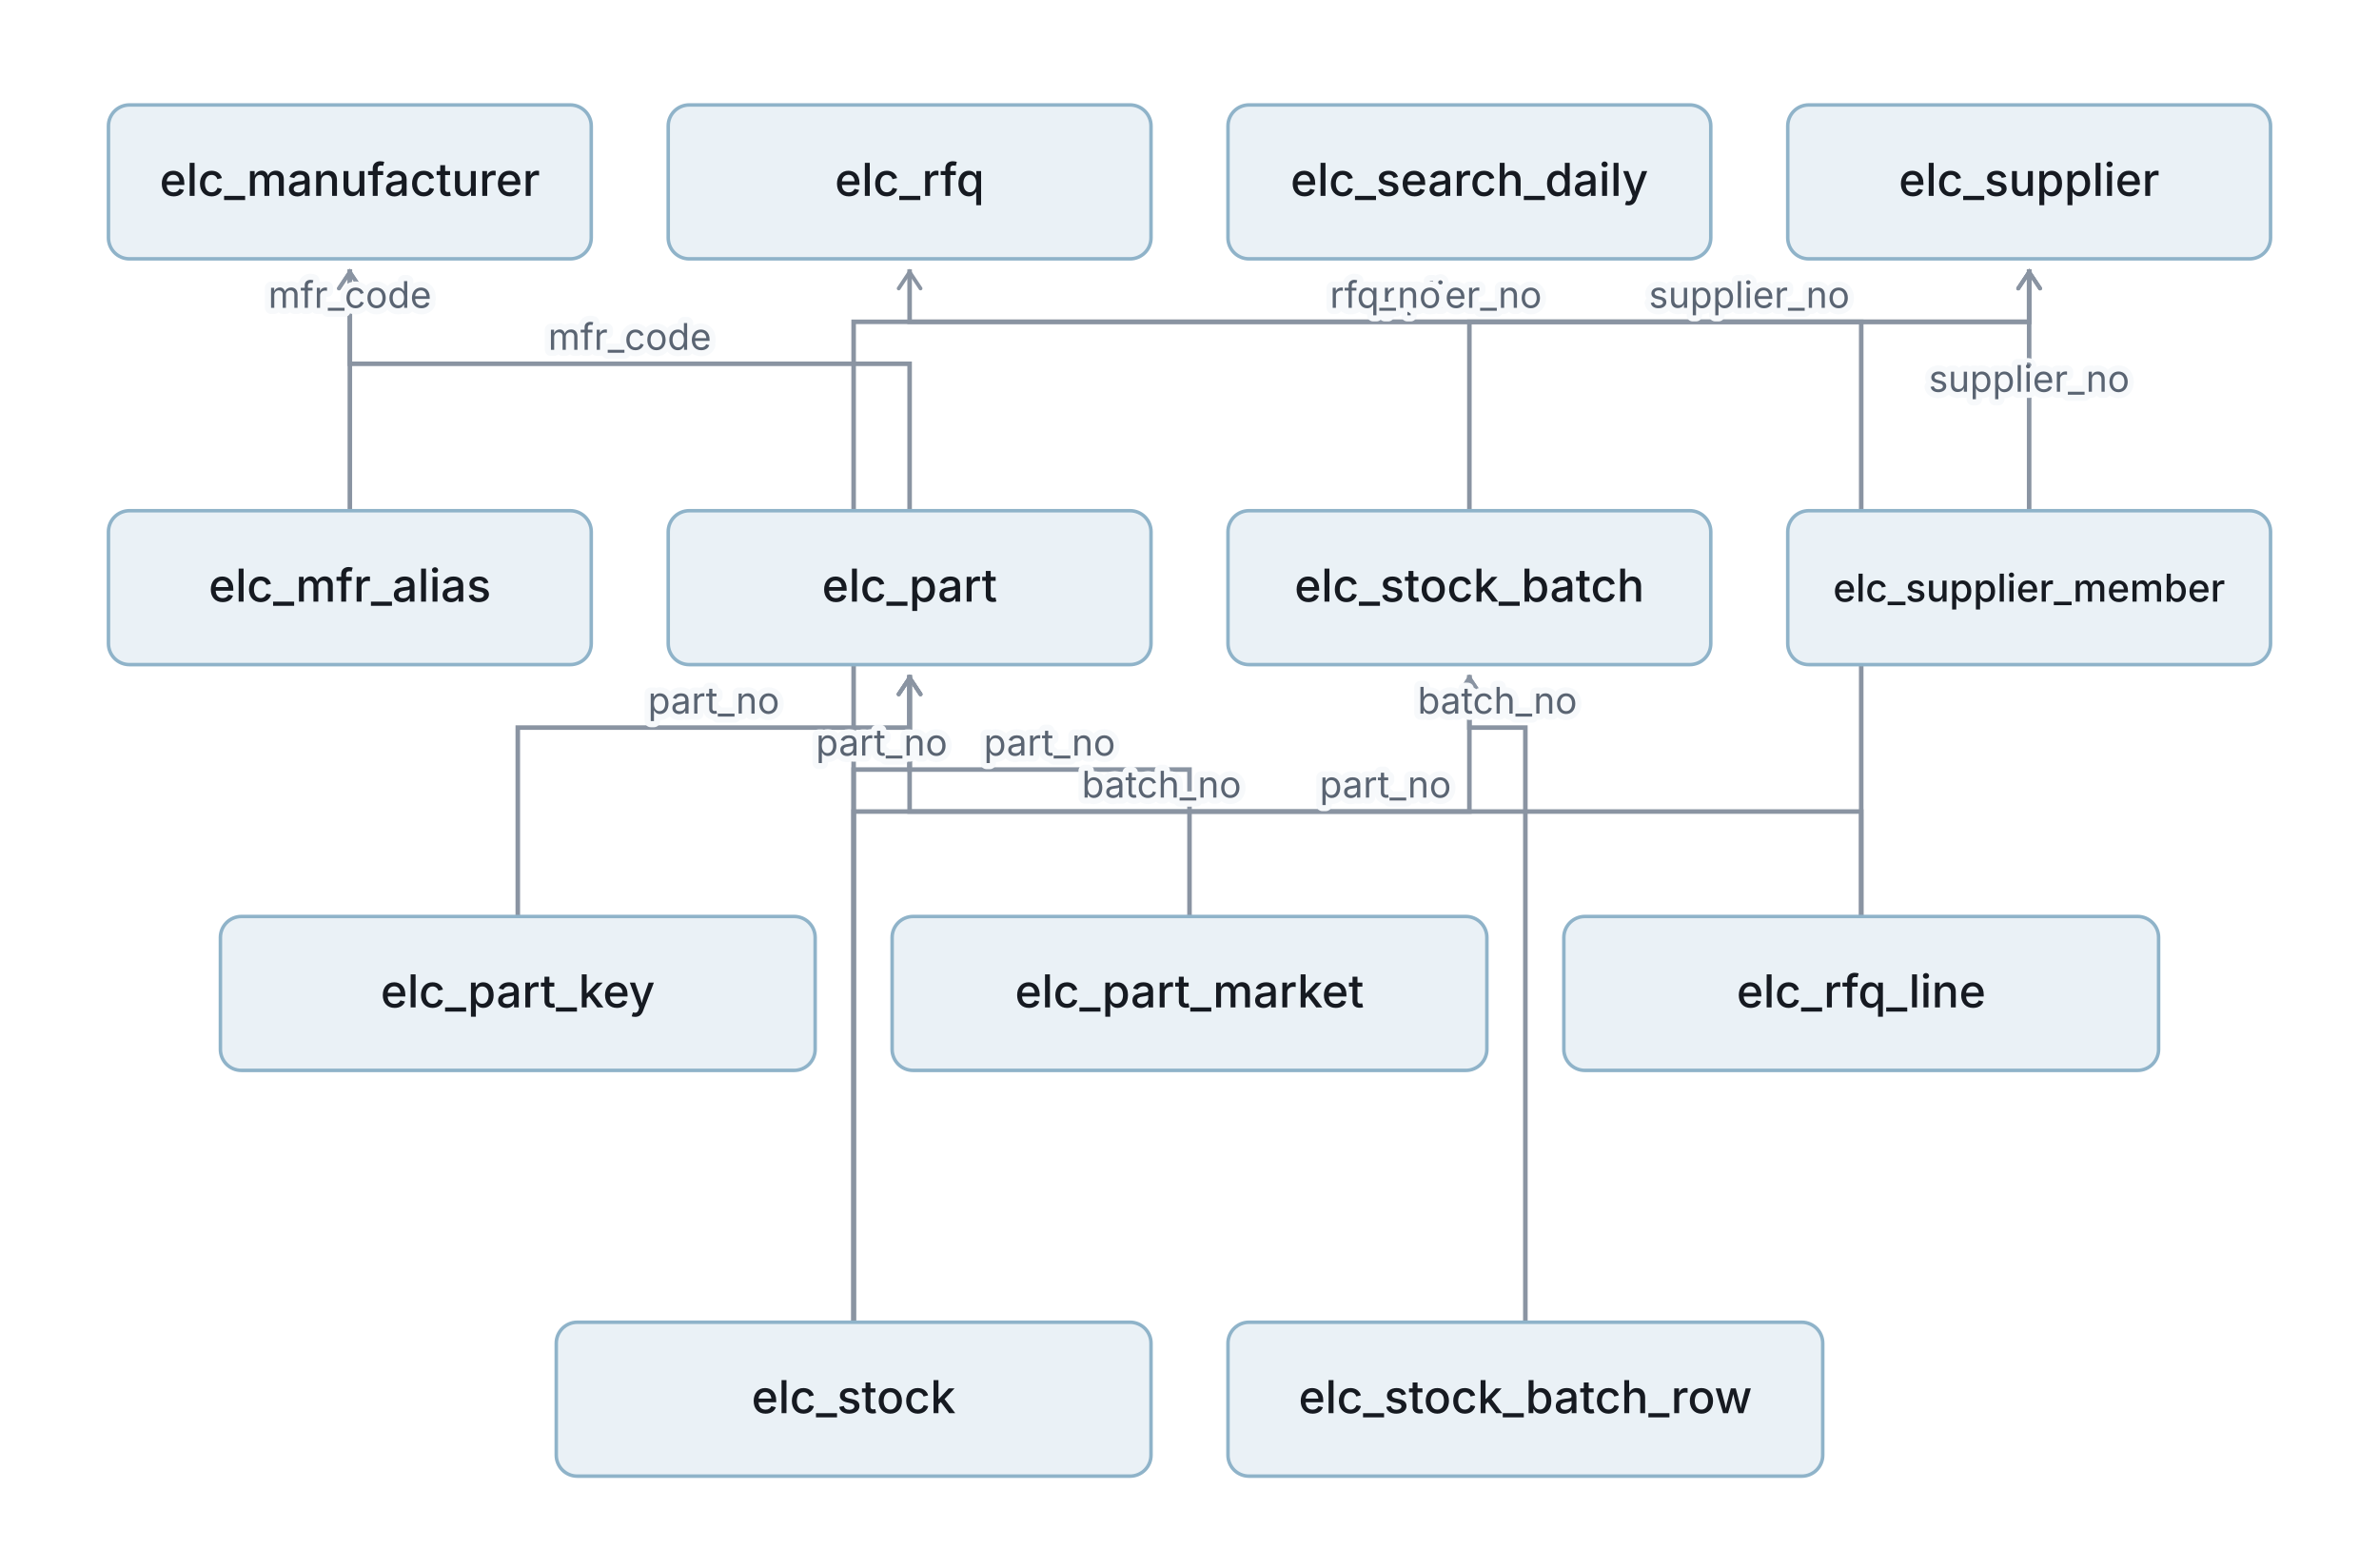
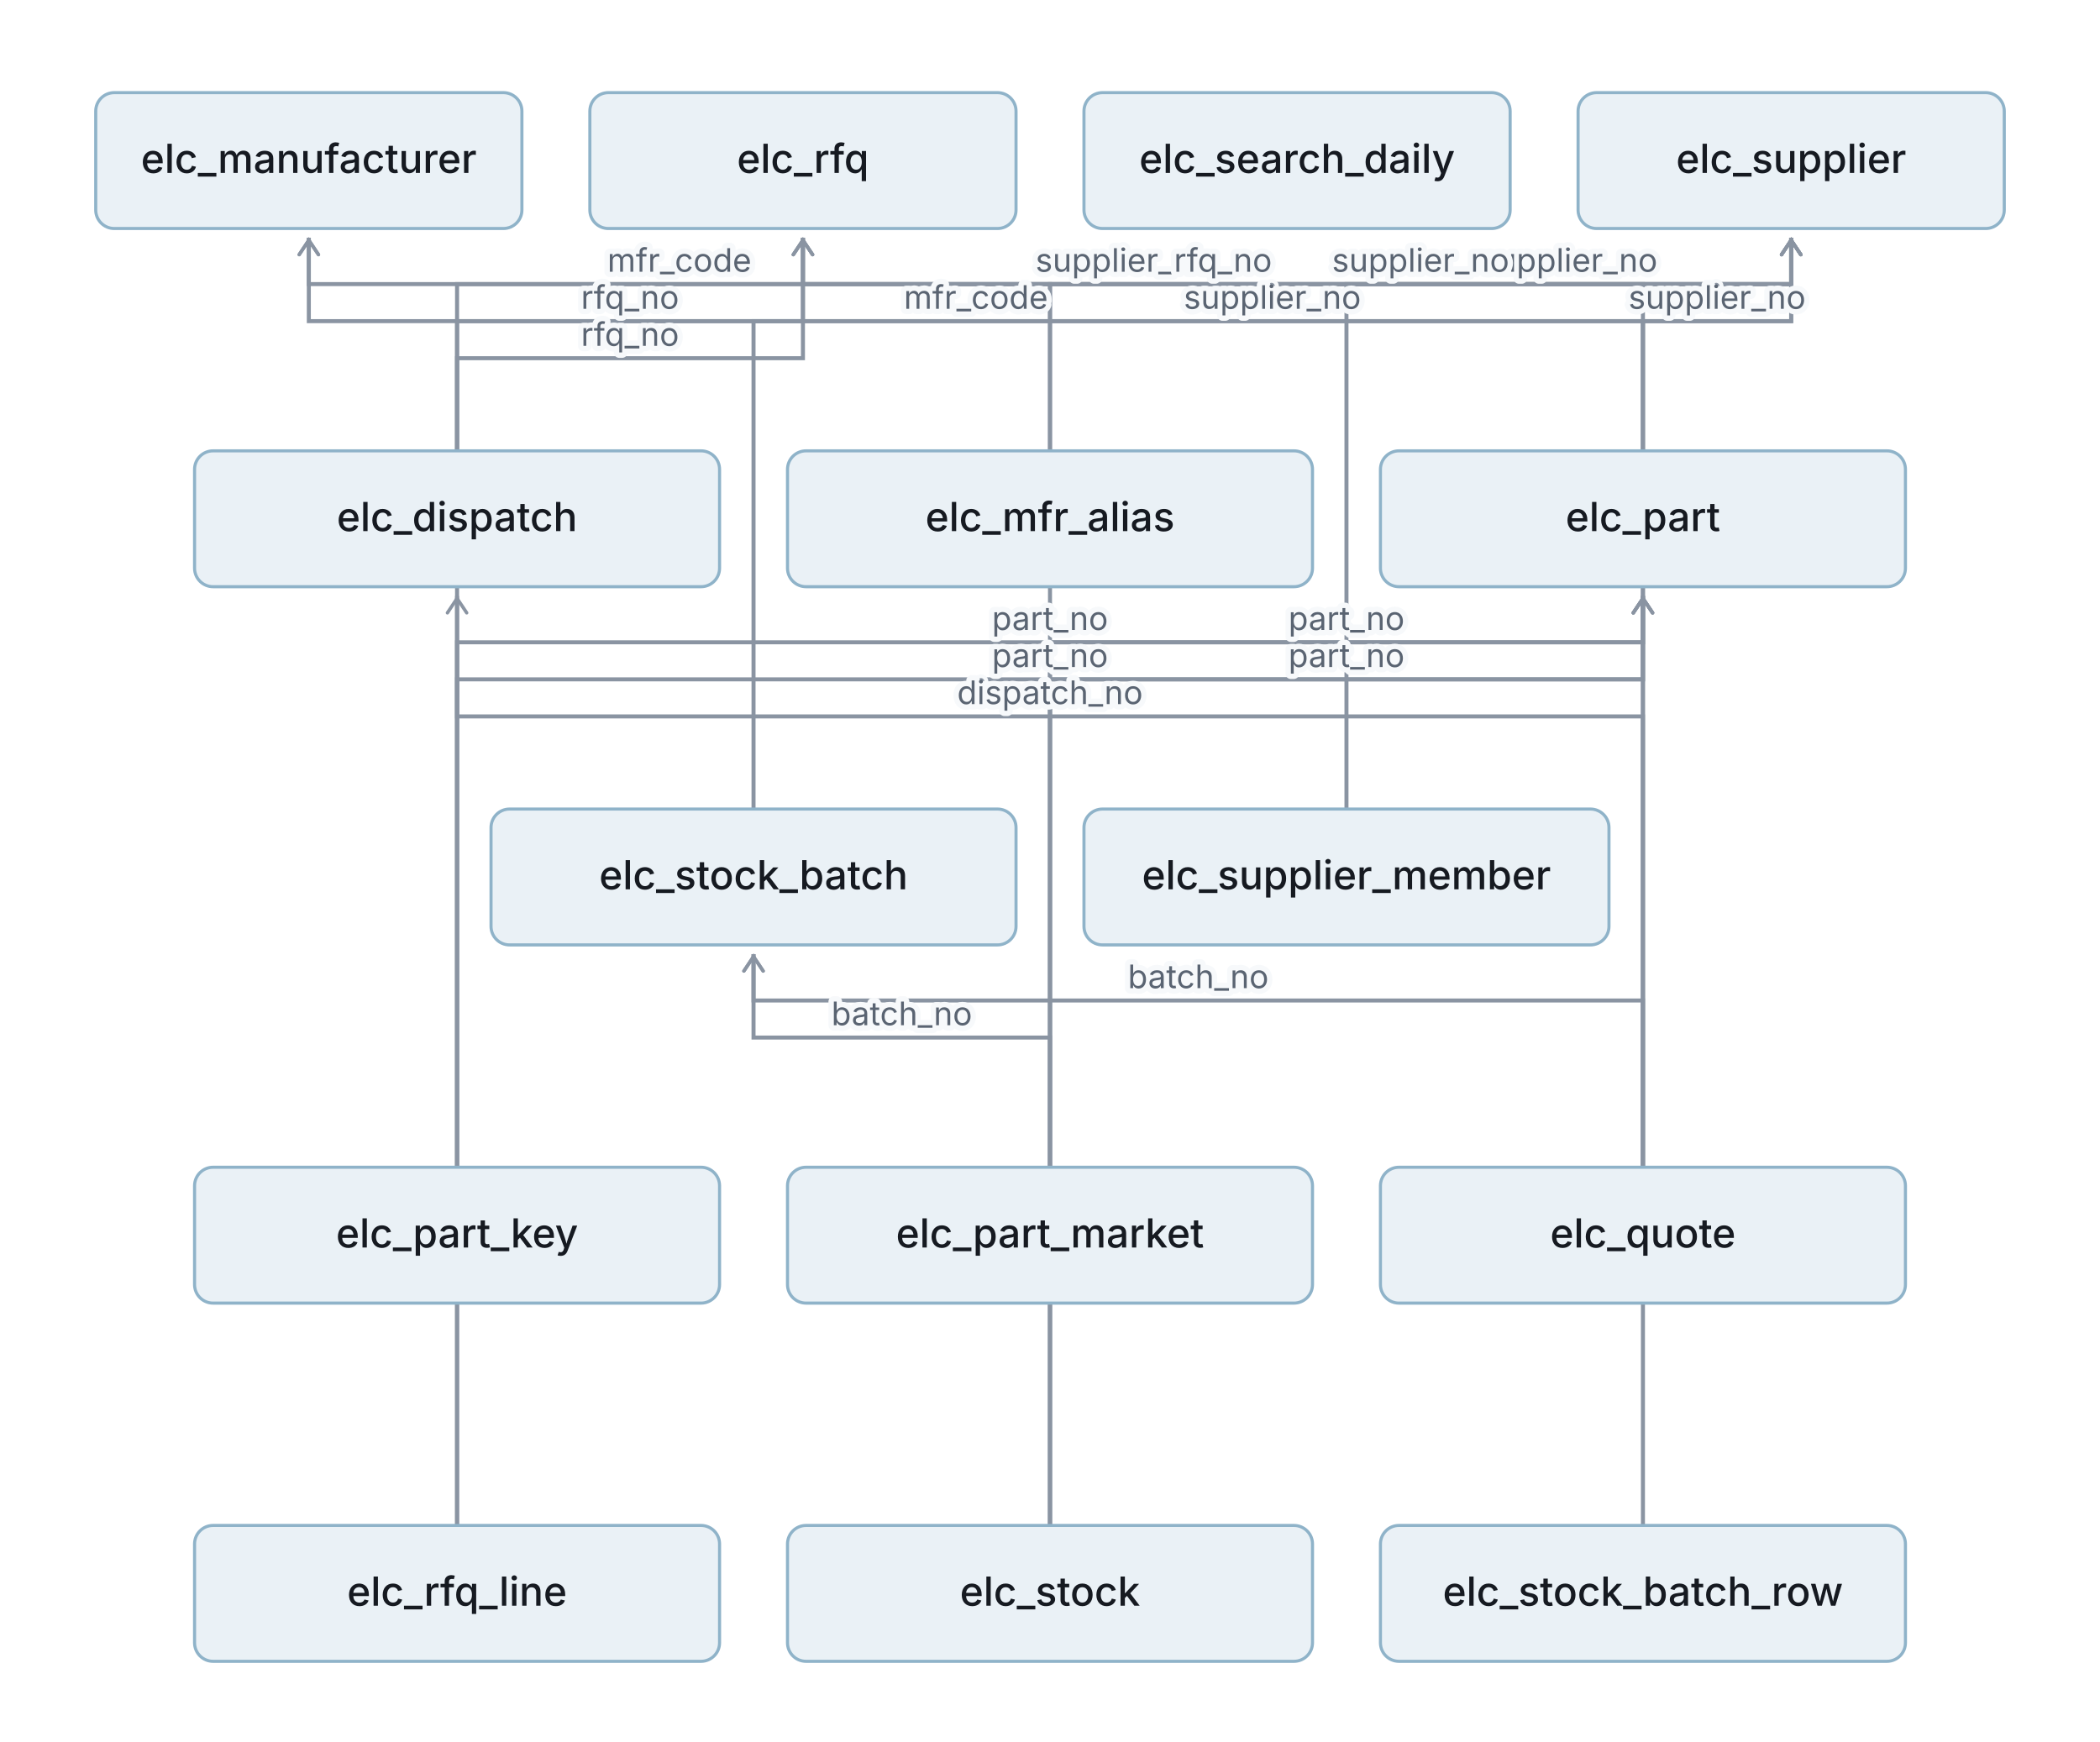
- <svg xmlns="http://www.w3.org/2000/svg" width="680" height="448" viewBox="0 0 680 448" role="img" font-family="system-ui,-apple-system,'PingFang SC',sans-serif">
+ <svg xmlns="http://www.w3.org/2000/svg" width="680" height="564" viewBox="0 0 680 564" role="img" font-family="system-ui,-apple-system,'PingFang SC',sans-serif">
  <defs>
    <marker id="a" viewBox="0 0 10 10" refX="9" refY="5" markerWidth="6" markerHeight="6" orient="auto-start-reverse">
      <path d="M2 1L8 5L2 9" fill="none" stroke="#8A94A2" stroke-width="1.4" stroke-linecap="round" />
    </marker>
    <style>.n{font-weight:500;fill:#161A21}.s{font-size:11px;fill:#5A6472}
.l{font-size:10.5px;fill:#5A6472;paint-order:stroke;stroke:#F7F9FB;stroke-width:3.5;stroke-linejoin:round}.b{font-size:11px;fill:#5A6472;letter-spacing:.1em}
.ar{stroke:#8A94A2;stroke-width:1.3;fill:none}</style>
  </defs>
-   <path class="ar" d="M100 146 L100 92 L100 92 L100 77" marker-end="url(#a)" />
-   <path class="ar" d="M260 146 L260 104 L100 104 L100 77" marker-end="url(#a)" />
-   <path class="ar" d="M148 262 L148 208 L260 208 L260 193" marker-end="url(#a)" />
-   <path class="ar" d="M580 146 L580 116 L580 116 L580 77" marker-end="url(#a)" />
-   <path class="ar" d="M420 146 L420 92 L580 92 L580 77" marker-end="url(#a)" />
-   <path class="ar" d="M436 378 L436 208 L420 208 L420 193" marker-end="url(#a)" />
-   <path class="ar" d="M244 378 L244 92 L580 92 L580 77" marker-end="url(#a)" />
-   <path class="ar" d="M244 378 L244 220 L260 220 L260 193" marker-end="url(#a)" />
-   <path class="ar" d="M244 378 L244 232 L420 232 L420 193" marker-end="url(#a)" />
-   <path class="ar" d="M340 262 L340 220 L260 220 L260 193" marker-end="url(#a)" />
-   <path class="ar" d="M532 262 L532 92 L260 92 L260 77" marker-end="url(#a)" />
-   <path class="ar" d="M532 262 L532 232 L260 232 L260 193" marker-end="url(#a)" />
+   <path class="ar" d="M340 146 L340 92 L100 92 L100 77" marker-end="url(#a)" />
+   <path class="ar" d="M532 146 L532 104 L100 104 L100 77" marker-end="url(#a)" />
+   <path class="ar" d="M148 378 L148 208 L532 208 L532 193" marker-end="url(#a)" />
+   <path class="ar" d="M436 262 L436 92 L580 92 L580 77" marker-end="url(#a)" />
+   <path class="ar" d="M244 262 L244 104 L580 104 L580 77" marker-end="url(#a)" />
+   <path class="ar" d="M532 494 L532 324 L244 324 L244 309" marker-end="url(#a)" />
+   <path class="ar" d="M340 494 L340 92 L580 92 L580 77" marker-end="url(#a)" />
+   <path class="ar" d="M340 494 L340 208 L532 208 L532 193" marker-end="url(#a)" />
+   <path class="ar" d="M340 494 L340 336 L244 336 L244 309" marker-end="url(#a)" />
+   <path class="ar" d="M340 378 L340 220 L532 220 L532 193" marker-end="url(#a)" />
+   <path class="ar" d="M148 494 L148 104 L260 104 L260 77" marker-end="url(#a)" />
+   <path class="ar" d="M148 494 L148 220 L532 220 L532 193" marker-end="url(#a)" />
+   <path class="ar" d="M148 146 L148 116 L260 116 L260 77" marker-end="url(#a)" />
+   <path class="ar" d="M148 146 L148 92 L580 92 L580 77" marker-end="url(#a)" />
+   <path class="ar" d="M532 378 L532 232 L148 232 L148 193" marker-end="url(#a)" />
+   <path class="ar" d="M532 378 L532 92 L260 92 L260 77" marker-end="url(#a)" />
+   <path class="ar" d="M532 378 L532 104 L580 104 L580 77" marker-end="url(#a)" />
  <rect x="31" y="30" width="138" height="44" rx="6" fill="#EAF1F6" stroke="#8FB3C9" />
  <text class="n" x="100" y="56" text-anchor="middle" font-size="13">elc_manufacturer</text>
  <rect x="191" y="30" width="138" height="44" rx="6" fill="#EAF1F6" stroke="#8FB3C9" />
  <text class="n" x="260" y="56" text-anchor="middle" font-size="13">elc_rfq</text>
  <rect x="351" y="30" width="138" height="44" rx="6" fill="#EAF1F6" stroke="#8FB3C9" />
  <text class="n" x="420" y="56" text-anchor="middle" font-size="13">elc_search_daily</text>
  <rect x="511" y="30" width="138" height="44" rx="6" fill="#EAF1F6" stroke="#8FB3C9" />
  <text class="n" x="580" y="56" text-anchor="middle" font-size="13">elc_supplier</text>
-   <rect x="31" y="146" width="138" height="44" rx="6" fill="#EAF1F6" stroke="#8FB3C9" />
-   <text class="n" x="100" y="172" text-anchor="middle" font-size="13">elc_mfr_alias</text>
-   <rect x="191" y="146" width="138" height="44" rx="6" fill="#EAF1F6" stroke="#8FB3C9" />
-   <text class="n" x="260" y="172" text-anchor="middle" font-size="13">elc_part</text>
-   <rect x="351" y="146" width="138" height="44" rx="6" fill="#EAF1F6" stroke="#8FB3C9" />
-   <text class="n" x="420" y="172" text-anchor="middle" font-size="13">elc_stock_batch</text>
-   <rect x="511" y="146" width="138" height="44" rx="6" fill="#EAF1F6" stroke="#8FB3C9" />
-   <text class="n" x="580" y="172" text-anchor="middle" font-size="11">elc_supplier_member</text>
-   <rect x="63" y="262" width="170" height="44" rx="6" fill="#EAF1F6" stroke="#8FB3C9" />
-   <text class="n" x="148" y="288" text-anchor="middle" font-size="13">elc_part_key</text>
-   <rect x="255" y="262" width="170" height="44" rx="6" fill="#EAF1F6" stroke="#8FB3C9" />
-   <text class="n" x="340" y="288" text-anchor="middle" font-size="13">elc_part_market</text>
-   <rect x="447" y="262" width="170" height="44" rx="6" fill="#EAF1F6" stroke="#8FB3C9" />
-   <text class="n" x="532" y="288" text-anchor="middle" font-size="13">elc_rfq_line</text>
-   <rect x="159" y="378" width="170" height="44" rx="6" fill="#EAF1F6" stroke="#8FB3C9" />
-   <text class="n" x="244" y="404" text-anchor="middle" font-size="13">elc_stock</text>
-   <rect x="351" y="378" width="170" height="44" rx="6" fill="#EAF1F6" stroke="#8FB3C9" />
-   <text class="n" x="436" y="404" text-anchor="middle" font-size="13">elc_stock_batch_row</text>
-   <text class="l" x="100" y="88" text-anchor="middle">mfr_code</text>
-   <text class="l" x="180" y="100" text-anchor="middle">mfr_code</text>
-   <text class="l" x="204" y="204" text-anchor="middle">part_no</text>
-   <text class="l" x="580" y="112" text-anchor="middle">supplier_no</text>
-   <text class="l" x="500" y="88" text-anchor="middle">supplier_no</text>
-   <text class="l" x="428" y="204" text-anchor="middle">batch_no</text>
-   <text class="l" x="412" y="88" text-anchor="middle">supplier_no</text>
-   <text class="l" x="252" y="216" text-anchor="middle">part_no</text>
-   <text class="l" x="332" y="228" text-anchor="middle">batch_no</text>
-   <text class="l" x="300" y="216" text-anchor="middle">part_no</text>
+   <rect x="63" y="146" width="170" height="44" rx="6" fill="#EAF1F6" stroke="#8FB3C9" />
+   <text class="n" x="148" y="172" text-anchor="middle" font-size="13">elc_dispatch</text>
+   <rect x="255" y="146" width="170" height="44" rx="6" fill="#EAF1F6" stroke="#8FB3C9" />
+   <text class="n" x="340" y="172" text-anchor="middle" font-size="13">elc_mfr_alias</text>
+   <rect x="447" y="146" width="170" height="44" rx="6" fill="#EAF1F6" stroke="#8FB3C9" />
+   <text class="n" x="532" y="172" text-anchor="middle" font-size="13">elc_part</text>
+   <rect x="159" y="262" width="170" height="44" rx="6" fill="#EAF1F6" stroke="#8FB3C9" />
+   <text class="n" x="244" y="288" text-anchor="middle" font-size="13">elc_stock_batch</text>
+   <rect x="351" y="262" width="170" height="44" rx="6" fill="#EAF1F6" stroke="#8FB3C9" />
+   <text class="n" x="436" y="288" text-anchor="middle" font-size="13">elc_supplier_member</text>
+   <rect x="63" y="378" width="170" height="44" rx="6" fill="#EAF1F6" stroke="#8FB3C9" />
+   <text class="n" x="148" y="404" text-anchor="middle" font-size="13">elc_part_key</text>
+   <rect x="255" y="378" width="170" height="44" rx="6" fill="#EAF1F6" stroke="#8FB3C9" />
+   <text class="n" x="340" y="404" text-anchor="middle" font-size="13">elc_part_market</text>
+   <rect x="447" y="378" width="170" height="44" rx="6" fill="#EAF1F6" stroke="#8FB3C9" />
+   <text class="n" x="532" y="404" text-anchor="middle" font-size="13">elc_quote</text>
+   <rect x="63" y="494" width="170" height="44" rx="6" fill="#EAF1F6" stroke="#8FB3C9" />
+   <text class="n" x="148" y="520" text-anchor="middle" font-size="13">elc_rfq_line</text>
+   <rect x="255" y="494" width="170" height="44" rx="6" fill="#EAF1F6" stroke="#8FB3C9" />
+   <text class="n" x="340" y="520" text-anchor="middle" font-size="13">elc_stock</text>
+   <rect x="447" y="494" width="170" height="44" rx="6" fill="#EAF1F6" stroke="#8FB3C9" />
+   <text class="n" x="532" y="520" text-anchor="middle" font-size="13">elc_stock_batch_row</text>
+   <text class="l" x="220" y="88" text-anchor="middle">mfr_code</text>
+   <text class="l" x="316" y="100" text-anchor="middle">mfr_code</text>
+   <text class="l" x="340" y="204" text-anchor="middle">part_no</text>
+   <text class="l" x="508" y="88" text-anchor="middle">supplier_no</text>
+   <text class="l" x="412" y="100" text-anchor="middle">supplier_no</text>
+   <text class="l" x="388" y="320" text-anchor="middle">batch_no</text>
+   <text class="l" x="460" y="88" text-anchor="middle">supplier_no</text>
+   <text class="l" x="436" y="204" text-anchor="middle">part_no</text>
+   <text class="l" x="292" y="332" text-anchor="middle">batch_no</text>
+   <text class="l" x="436" y="216" text-anchor="middle">part_no</text>
+   <text class="l" x="204" y="100" text-anchor="middle">rfq_no</text>
+   <text class="l" x="340" y="216" text-anchor="middle">part_no</text>
+   <text class="l" x="204" y="112" text-anchor="middle">rfq_no</text>
+   <text class="l" x="364" y="88" text-anchor="middle">supplier_no</text>
+   <text class="l" x="340" y="228" text-anchor="middle">dispatch_no</text>
  <text class="l" x="396" y="88" text-anchor="middle">rfq_no</text>
-   <text class="l" x="396" y="228" text-anchor="middle">part_no</text>
+   <text class="l" x="556" y="100" text-anchor="middle">supplier_no</text>
</svg>
